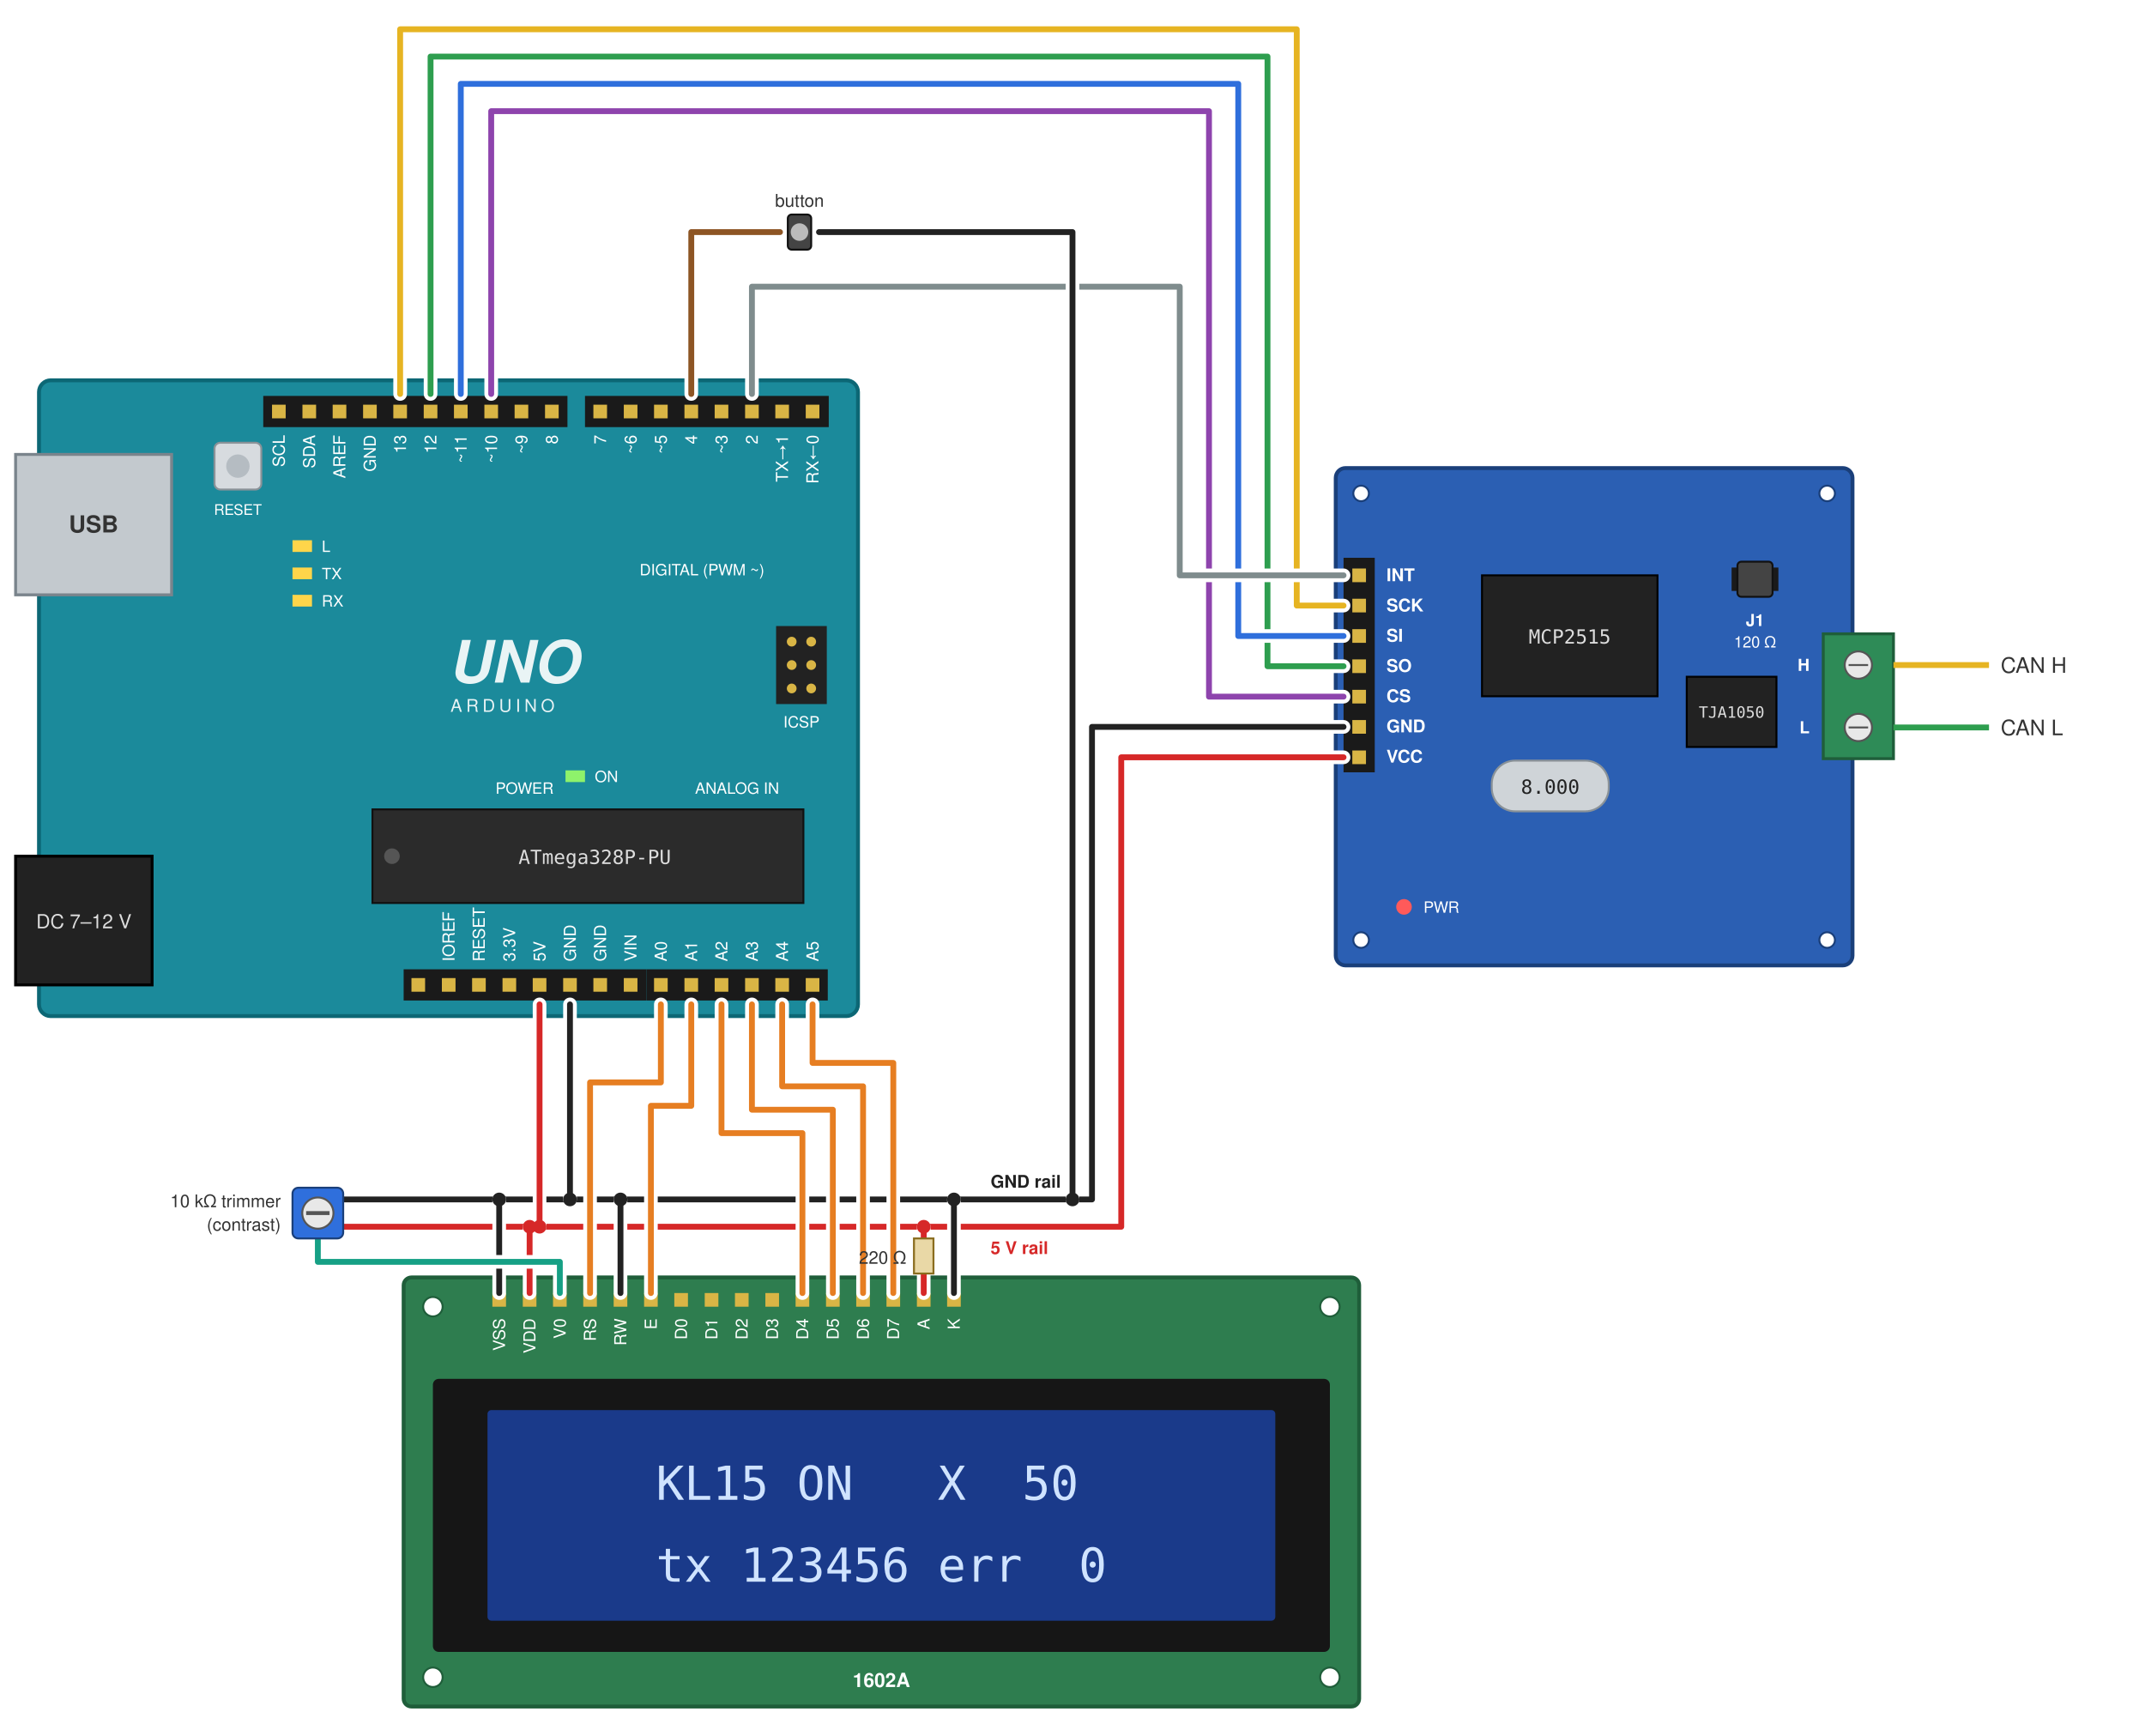
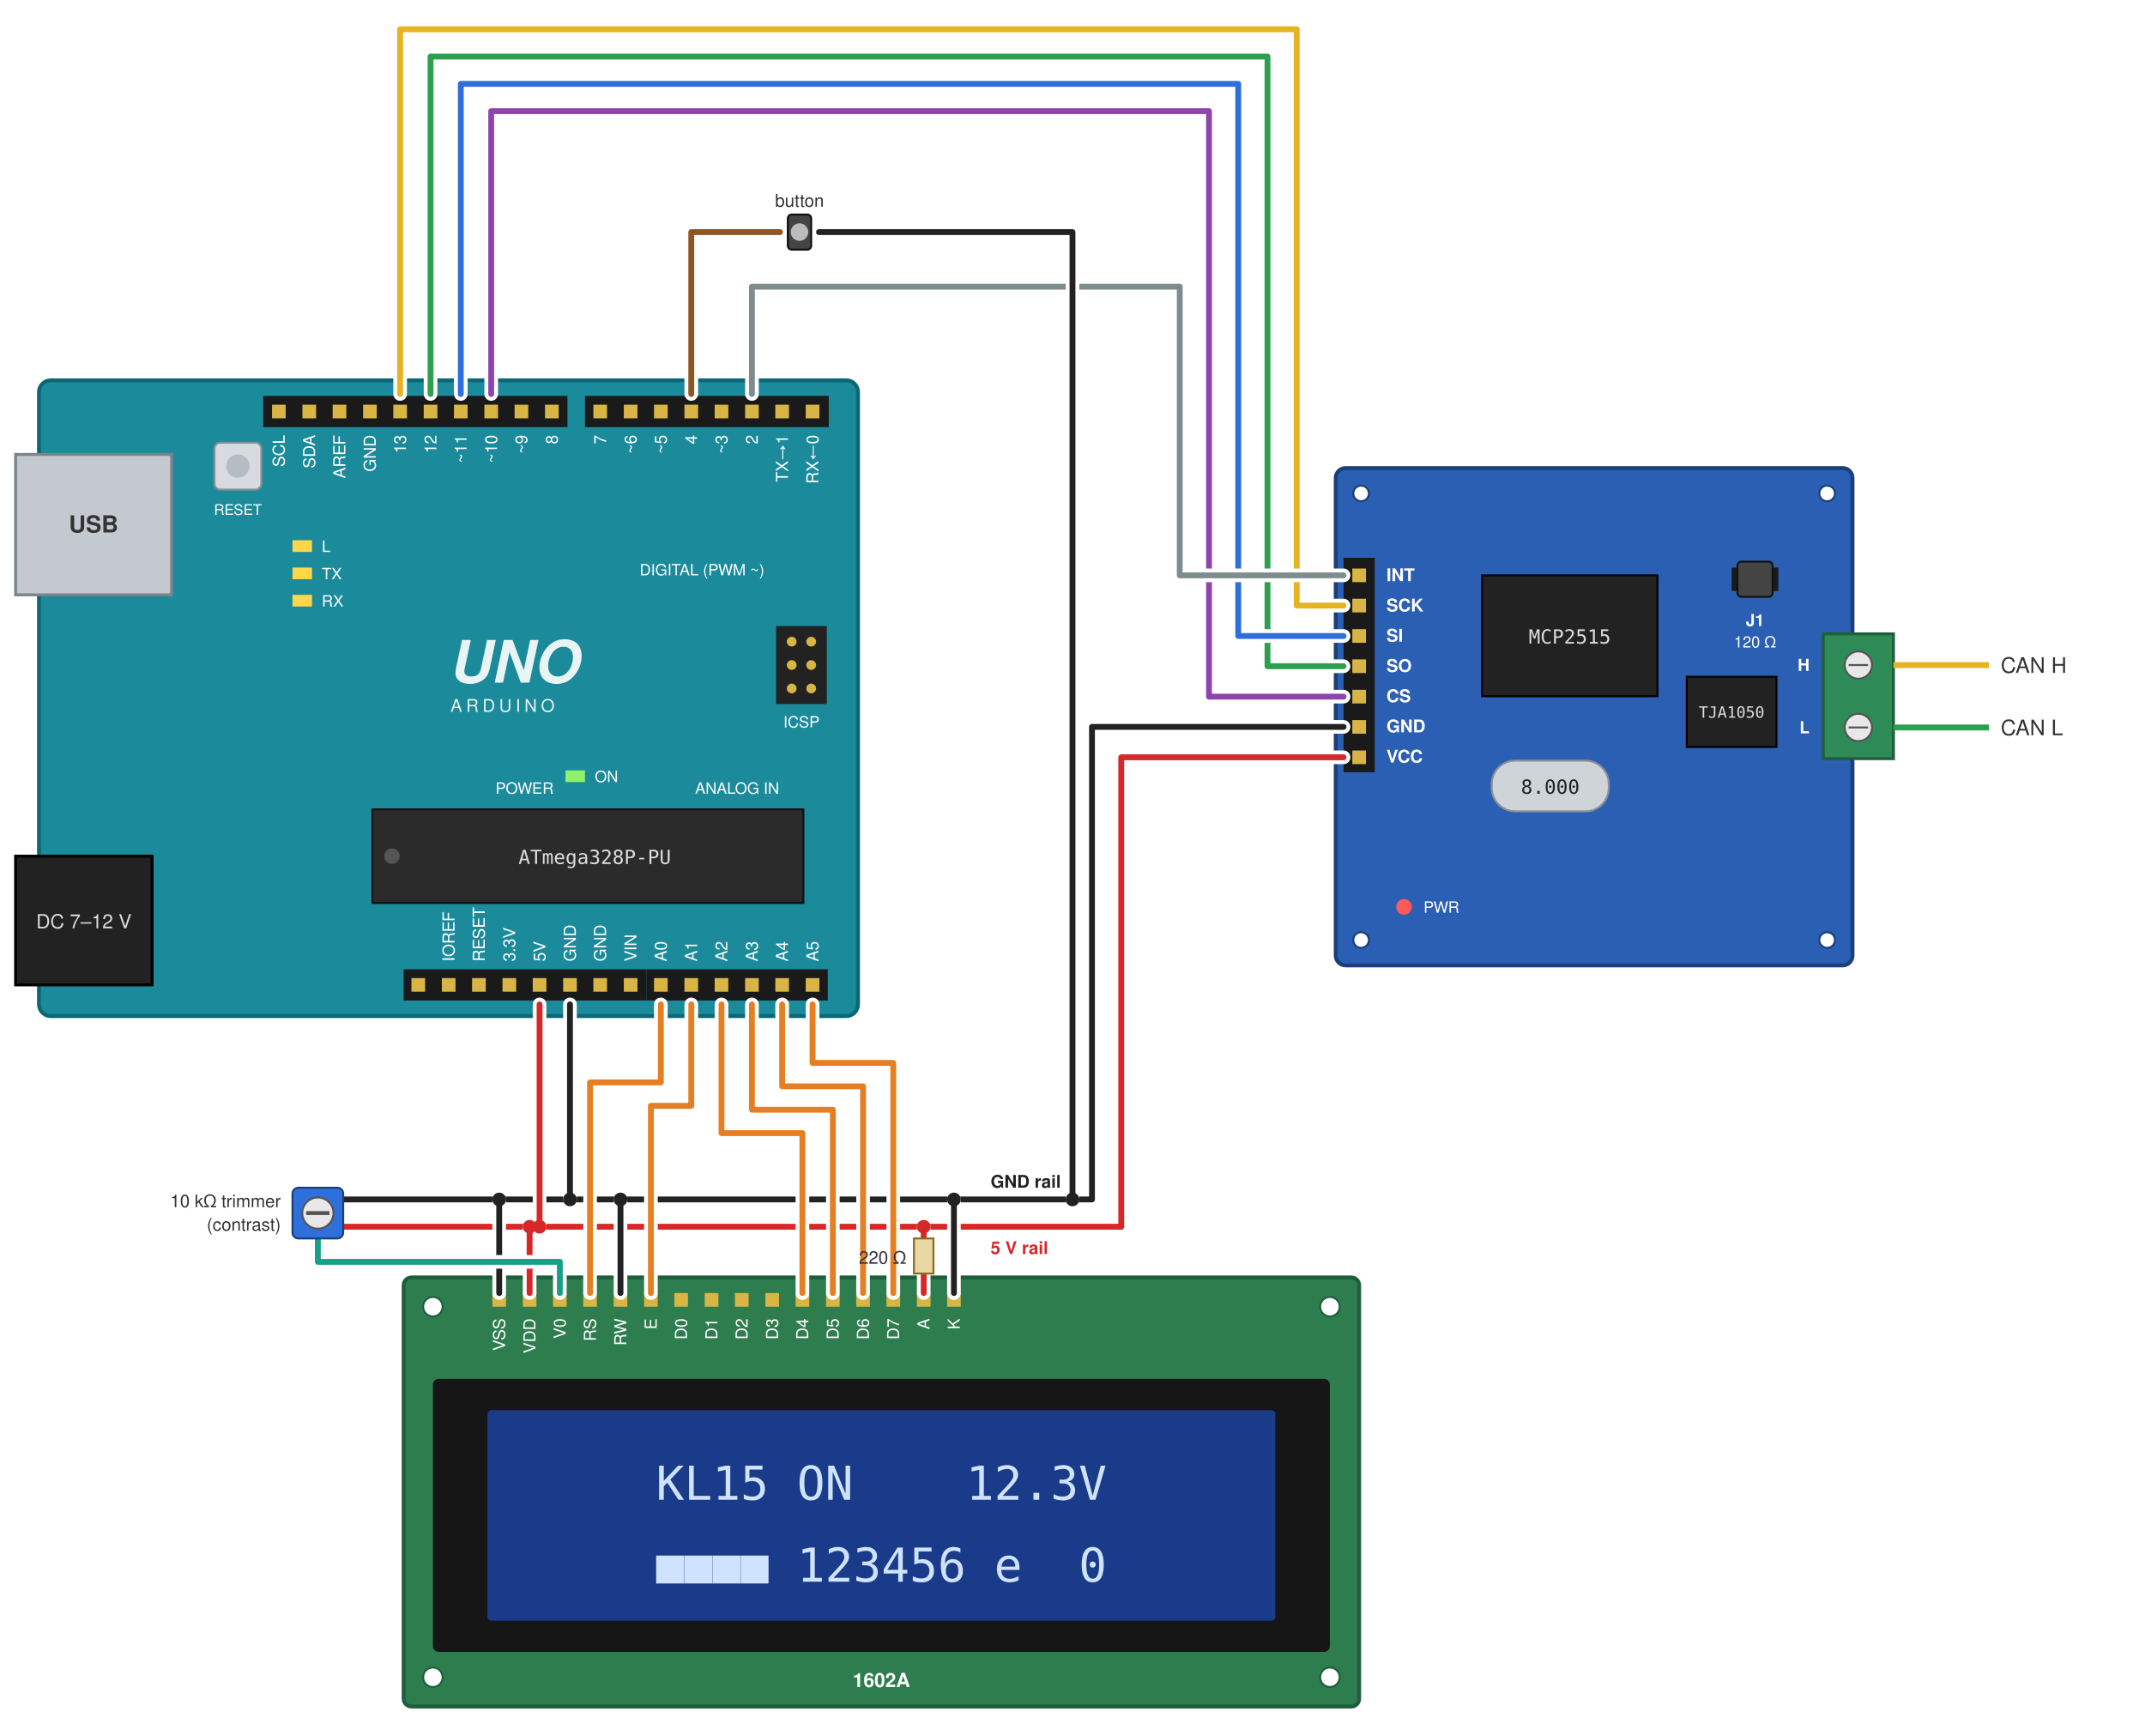
<svg xmlns="http://www.w3.org/2000/svg" viewBox="40 45 1100 890" width="1100" height="890" font-family="Helvetica, Arial, sans-serif">
  <rect width="1180" height="1060" fill="#ffffff" />
  <g id="uno">
    <rect x="60" y="240" width="420" height="326" rx="6" fill="#1b8a9b" stroke="#0c6775" stroke-width="2" />
    <rect x="48" y="278" width="80" height="72" fill="#c3c9ce" stroke="#7a848c" stroke-width="1.5" />
    <text x="88" y="318" font-size="12" font-weight="bold" text-anchor="middle" fill="#333">USB</text>
    <rect x="48" y="484" width="70" height="66" fill="#222" stroke="#000" stroke-width="1.5" />
    <text x="83" y="521" font-size="10" text-anchor="middle" fill="#ddd">DC 7–12 V</text>
    <rect x="150" y="272" width="24" height="24" rx="3" fill="#d7dbdf" stroke="#8a9298" />
    <circle cx="162" cy="284" r="6" fill="#b5bcc2" />
    <text x="162" y="309" font-size="7.5" text-anchor="middle" fill="#fff">RESET</text>
    <rect x="190" y="322" width="10" height="6" fill="#ffd54a" />
    <text x="205" y="328" font-size="8" fill="#fff">L</text>
    <rect x="190" y="336" width="10" height="6" fill="#ffd54a" />
    <text x="205" y="342" font-size="8" fill="#fff">TX</text>
    <rect x="190" y="350" width="10" height="6" fill="#ffd54a" />
    <text x="205" y="356" font-size="8" fill="#fff">RX</text>
    <rect x="330" y="440" width="10" height="6" fill="#8ef26b" />
    <text x="345" y="446" font-size="8" fill="#fff">ON</text>
    <text x="270" y="395" font-size="30" font-style="italic" font-weight="bold" fill="#fff" opacity="0.9">UNO</text>
    <text x="271" y="410" font-size="9" fill="#fff" opacity="0.9" letter-spacing="2">ARDUINO</text>
    <rect x="231" y="460" width="221" height="48" fill="#2b2b2b" stroke="#111" />
    <circle cx="241" cy="484" r="4" fill="#555" />
    <text x="345" y="488" font-size="10" font-family="monospace" text-anchor="middle" fill="#ddd">ATmega328P-PU</text>
    <rect x="438" y="366" width="26" height="40" fill="#222" />
    <g fill="#d9b545">
      <circle cx="446" cy="374" r="2.5" />
      <circle cx="456" cy="374" r="2.5" />
      <circle cx="446" cy="386" r="2.5" />
      <circle cx="456" cy="386" r="2.5" />
      <circle cx="446" cy="398" r="2.5" />
      <circle cx="456" cy="398" r="2.5" />
    </g>
    <text x="451" y="418" font-size="8" text-anchor="middle" fill="#fff">ICSP</text>
    <text x="400" y="340" font-size="8" fill="#fff" text-anchor="middle">DIGITAL (PWM ~)</text>
    <text x="309" y="452" font-size="8" fill="#fff" text-anchor="middle">POWER</text>
    <text x="418" y="452" font-size="8" fill="#fff" text-anchor="middle">ANALOG IN</text>
    <rect x="175" y="248" width="156" height="16" fill="#1a1a1a" />
    <rect x="340" y="248" width="125" height="16" fill="#1a1a1a" />
    <g fill="#d9b545">
      <rect x="179.5" y="252.5" width="7" height="7" />
      <rect x="195.1" y="252.5" width="7" height="7" />
      <rect x="210.6" y="252.5" width="7" height="7" />
      <rect x="226.2" y="252.5" width="7" height="7" />
      <rect x="241.7" y="252.5" width="7" height="7" />
      <rect x="257.3" y="252.5" width="7" height="7" />
      <rect x="272.8" y="252.5" width="7" height="7" />
      <rect x="288.4" y="252.5" width="7" height="7" />
      <rect x="303.9" y="252.5" width="7" height="7" />
      <rect x="319.5" y="252.5" width="7" height="7" />
      <rect x="344.3" y="252.5" width="7" height="7" />
      <rect x="359.9" y="252.5" width="7" height="7" />
      <rect x="375.4" y="252.5" width="7" height="7" />
      <rect x="391" y="252.5" width="7" height="7" />
      <rect x="406.5" y="252.5" width="7" height="7" />
      <rect x="422.1" y="252.5" width="7" height="7" />
      <rect x="437.6" y="252.5" width="7" height="7" />
      <rect x="453.2" y="252.5" width="7" height="7" />
    </g>
    <g font-size="8.5" fill="#fff" text-anchor="end">
      <text transform="translate(186,268) rotate(-90)">SCL</text>
      <text transform="translate(201.6,268) rotate(-90)">SDA</text>
      <text transform="translate(217.1,268) rotate(-90)">AREF</text>
      <text transform="translate(232.7,268) rotate(-90)">GND</text>
      <text transform="translate(248.2,268) rotate(-90)">13</text>
      <text transform="translate(263.8,268) rotate(-90)">12</text>
      <text transform="translate(279.3,268) rotate(-90)">~11</text>
      <text transform="translate(294.9,268) rotate(-90)">~10</text>
      <text transform="translate(310.4,268) rotate(-90)">~9</text>
      <text transform="translate(326,268) rotate(-90)">8</text>
      <text transform="translate(350.8,268) rotate(-90)">7</text>
      <text transform="translate(366.4,268) rotate(-90)">~6</text>
      <text transform="translate(381.9,268) rotate(-90)">~5</text>
      <text transform="translate(397.5,268) rotate(-90)">4</text>
      <text transform="translate(413,268) rotate(-90)">~3</text>
      <text transform="translate(428.6,268) rotate(-90)">2</text>
      <text transform="translate(444.1,268) rotate(-90)">TX→1</text>
      <text transform="translate(459.7,268) rotate(-90)">RX←0</text>
    </g>
    <rect x="247" y="542" width="124.5" height="16" fill="#1a1a1a" />
    <rect x="371.5" y="542" width="93" height="16" fill="#1a1a1a" />
    <g fill="#d9b545">
      <rect x="251" y="546.5" width="7" height="7" />
      <rect x="266.6" y="546.5" width="7" height="7" />
      <rect x="282.1" y="546.5" width="7" height="7" />
      <rect x="297.7" y="546.5" width="7" height="7" />
      <rect x="313.2" y="546.5" width="7" height="7" />
      <rect x="328.8" y="546.5" width="7" height="7" />
      <rect x="344.3" y="546.5" width="7" height="7" />
      <rect x="359.9" y="546.5" width="7" height="7" />
      <rect x="375.4" y="546.5" width="7" height="7" />
      <rect x="391" y="546.5" width="7" height="7" />
      <rect x="406.5" y="546.5" width="7" height="7" />
      <rect x="422.1" y="546.5" width="7" height="7" />
      <rect x="437.6" y="546.5" width="7" height="7" />
      <rect x="453.2" y="546.5" width="7" height="7" />
    </g>
    <g font-size="8.5" fill="#fff">
      <text transform="translate(273.1,538) rotate(-90)">IOREF</text>
      <text transform="translate(288.6,538) rotate(-90)">RESET</text>
      <text transform="translate(304.2,538) rotate(-90)">3.3V</text>
      <text transform="translate(319.7,538) rotate(-90)">5V</text>
      <text transform="translate(335.3,538) rotate(-90)">GND</text>
      <text transform="translate(350.8,538) rotate(-90)">GND</text>
      <text transform="translate(366.4,538) rotate(-90)">VIN</text>
      <text transform="translate(381.9,538) rotate(-90)">A0</text>
      <text transform="translate(397.5,538) rotate(-90)">A1</text>
      <text transform="translate(413,538) rotate(-90)">A2</text>
      <text transform="translate(428.6,538) rotate(-90)">A3</text>
      <text transform="translate(444.1,538) rotate(-90)">A4</text>
      <text transform="translate(459.7,538) rotate(-90)">A5</text>
    </g>
  </g>
  <g id="mcp2515">
    <rect x="725" y="285" width="265" height="255" rx="5" fill="#2b5fb3" stroke="#1a3f7a" stroke-width="2" />
    <g fill="#fff" stroke="#1a3f7a">
      <circle cx="738" cy="298" r="4" />
      <circle cx="977" cy="298" r="4" />
      <circle cx="738" cy="527" r="4" />
      <circle cx="977" cy="527" r="4" />
    </g>
    <rect x="729" y="331" width="16" height="110" fill="#1a1a1a" />
    <g fill="#d9b545">
      <rect x="733.5" y="336.5" width="7" height="7" />
      <rect x="733.5" y="352" width="7" height="7" />
      <rect x="733.5" y="367.6" width="7" height="7" />
      <rect x="733.5" y="383.1" width="7" height="7" />
      <rect x="733.5" y="398.7" width="7" height="7" />
      <rect x="733.5" y="414.2" width="7" height="7" />
      <rect x="733.5" y="429.8" width="7" height="7" />
    </g>
    <g font-size="9" font-weight="bold" fill="#fff">
      <text x="751" y="343">INT</text>
      <text x="751" y="358.5">SCK</text>
      <text x="751" y="374">SI</text>
      <text x="751" y="389.5">SO</text>
      <text x="751" y="405">CS</text>
      <text x="751" y="420.5">GND</text>
      <text x="751" y="436">VCC</text>
    </g>
    <rect x="800" y="340" width="90" height="62" fill="#222" stroke="#000" />
    <text x="845" y="375" font-size="10" font-family="monospace" fill="#ddd" text-anchor="middle">MCP2515</text>
    <rect x="905" y="392" width="46" height="36" fill="#222" stroke="#000" />
    <text x="928" y="413" font-size="8" font-family="monospace" fill="#ddd" text-anchor="middle">TJA1050</text>
    <rect x="805" y="435" width="60" height="26" rx="12" fill="#cfd4d8" stroke="#8a9298" />
    <text x="835" y="452" font-size="10" font-family="monospace" fill="#222" text-anchor="middle">8.000</text>
    <rect x="928" y="336" width="24" height="12" fill="#1a1a1a" />
    <rect x="931" y="333" width="18" height="18" rx="2" fill="#444" stroke="#111" />
    <text x="940" y="366" font-size="8.5" font-weight="bold" fill="#fff" text-anchor="middle">J1</text>
    <text x="940" y="377" font-size="8" fill="#fff" text-anchor="middle">120 Ω</text>
    <rect x="975" y="370" width="36" height="64" fill="#2e8b57" stroke="#1f5e3a" stroke-width="1.5" />
    <circle cx="993" cy="386" r="7" fill="#e8e8e8" stroke="#555" />
    <line x1="988" y1="386" x2="998" y2="386" stroke="#555" />
    <circle cx="993" cy="418" r="7" fill="#e8e8e8" stroke="#555" />
    <line x1="988" y1="418" x2="998" y2="418" stroke="#555" />
    <text x="968" y="389" font-size="8.5" font-weight="bold" fill="#fff" text-anchor="end">H</text>
    <text x="968" y="421" font-size="8.5" font-weight="bold" fill="#fff" text-anchor="end">L</text>
    <circle cx="760" cy="510" r="4" fill="#ff5a5a" />
    <text x="770" y="513" font-size="8" fill="#fff">PWR</text>
  </g>
  <path d="M1011,386 H1060" stroke="#e6b422" stroke-width="3" fill="none" />
  <text x="1066" y="390" font-size="11" fill="#333">CAN H</text>
  <path d="M1011,418 H1060" stroke="#2e9e4f" stroke-width="3" fill="none" />
  <text x="1066" y="422" font-size="11" fill="#333">CAN L</text>
  <g id="lcd">
    <rect x="247" y="700" width="490" height="220" rx="4" fill="#2e7d4f" stroke="#1f5e3a" stroke-width="2" />
    <g fill="#fff" stroke="#1f5e3a">
      <circle cx="262" cy="715" r="5" />
      <circle cx="722" cy="715" r="5" />
      <circle cx="262" cy="905" r="5" />
      <circle cx="722" cy="905" r="5" />
    </g>
    <g fill="#d9b545">
      <rect x="292.5" y="708" width="7" height="7" />
      <rect x="308.1" y="708" width="7" height="7" />
      <rect x="323.6" y="708" width="7" height="7" />
      <rect x="339.1" y="708" width="7" height="7" />
      <rect x="354.7" y="708" width="7" height="7" />
      <rect x="370.3" y="708" width="7" height="7" />
      <rect x="385.8" y="708" width="7" height="7" />
      <rect x="401.4" y="708" width="7" height="7" />
      <rect x="416.9" y="708" width="7" height="7" />
      <rect x="432.5" y="708" width="7" height="7" />
      <rect x="448.0" y="708" width="7" height="7" />
      <rect x="463.6" y="708" width="7" height="7" />
      <rect x="479.1" y="708" width="7" height="7" />
      <rect x="494.6" y="708" width="7" height="7" />
      <rect x="510.2" y="708" width="7" height="7" />
      <rect x="525.7" y="708" width="7" height="7" />
    </g>
    <g font-size="8.5" fill="#fff" text-anchor="end">
      <text transform="translate(299.0,721) rotate(-90)">VSS</text>
      <text transform="translate(314.6,721) rotate(-90)">VDD</text>
      <text transform="translate(330.1,721) rotate(-90)">V0</text>
      <text transform="translate(345.6,721) rotate(-90)">RS</text>
      <text transform="translate(361.2,721) rotate(-90)">RW</text>
      <text transform="translate(376.8,721) rotate(-90)">E</text>
      <text transform="translate(392.3,721) rotate(-90)">D0</text>
      <text transform="translate(407.9,721) rotate(-90)">D1</text>
      <text transform="translate(423.4,721) rotate(-90)">D2</text>
      <text transform="translate(439.0,721) rotate(-90)">D3</text>
      <text transform="translate(454.5,721) rotate(-90)">D4</text>
      <text transform="translate(470.1,721) rotate(-90)">D5</text>
      <text transform="translate(485.6,721) rotate(-90)">D6</text>
      <text transform="translate(501.1,721) rotate(-90)">D7</text>
      <text transform="translate(516.7,721) rotate(-90)">A</text>
      <text transform="translate(532.2,721) rotate(-90)">K</text>
    </g>
    <rect x="262" y="752" width="460" height="140" rx="3" fill="#161616" />
    <rect x="290" y="768" width="404" height="108" rx="2" fill="#1a3a8a" />
-     <text x="492" y="814" font-size="24" font-family="monospace" fill="#cfe3ff" text-anchor="middle" xml:space="preserve">KL15 ON   X  50 </text>
-     <text x="492" y="856" font-size="24" font-family="monospace" fill="#cfe3ff" text-anchor="middle" xml:space="preserve">tx 123456 err  0</text>
+     <text x="492" y="814" font-size="24" font-family="monospace" fill="#cfe3ff" text-anchor="middle" xml:space="preserve">KL15 ON    12.3V</text>
+     <text x="492" y="856" font-size="24" font-family="monospace" fill="#cfe3ff" text-anchor="middle" xml:space="preserve">■■■■ 123456 e  0</text>
    <text x="492" y="910" font-size="10" font-weight="bold" fill="#fff" text-anchor="middle">1602A</text>
  </g>
  <g fill="none" stroke-linejoin="round" stroke-linecap="round">
    <path d="M216,660 H600 V417.7 H729" stroke="#fff" stroke-width="7" />
    <path d="M216,660 H600 V417.7 H729" stroke="#222" stroke-width="3" />
    <path d="M216,674 H615 V433.3 H729" stroke="#fff" stroke-width="7" />
    <path d="M216,674 H615 V433.3 H729" stroke="#d62828" stroke-width="3" />
    <path d="M245.2,247 V60 H705 V355.5 H729" stroke="#fff" stroke-width="7" />
    <path d="M245.2,247 V60 H705 V355.5 H729" stroke="#e6b422" stroke-width="3" />
    <path d="M260.8,247 V74 H690 V386.6 H729" stroke="#fff" stroke-width="7" />
    <path d="M260.8,247 V74 H690 V386.6 H729" stroke="#2e9e4f" stroke-width="3" />
    <path d="M276.3,247 V88 H675 V371.1 H729" stroke="#fff" stroke-width="7" />
    <path d="M276.3,247 V88 H675 V371.1 H729" stroke="#2f6fdc" stroke-width="3" />
    <path d="M291.9,247 V102 H660 V402.2 H729" stroke="#fff" stroke-width="7" />
    <path d="M291.9,247 V102 H660 V402.2 H729" stroke="#8e44ad" stroke-width="3" />
    <path d="M425.6,247 V192 H645 V340 H729" stroke="#fff" stroke-width="7" />
    <path d="M425.6,247 V192 H645 V340 H729" stroke="#7f8c8d" stroke-width="3" />
    <path d="M394.5,247 V164 H440" stroke="#fff" stroke-width="7" />
    <path d="M394.5,247 V164 H440" stroke="#8d5524" stroke-width="3" />
    <path d="M460,164 H590 V660" stroke="#fff" stroke-width="7" />
    <path d="M460,164 H590 V660" stroke="#222" stroke-width="3" />
    <path d="M332.3,560 V660" stroke="#fff" stroke-width="7" />
    <path d="M332.3,560 V660" stroke="#222" stroke-width="3" />
    <path d="M316.7,560 V674" stroke="#fff" stroke-width="7" />
    <path d="M316.7,560 V674" stroke="#d62828" stroke-width="3" />
    <path d="M296.0,660 V708" stroke="#fff" stroke-width="7" />
    <path d="M296.0,660 V708" stroke="#222" stroke-width="3" />
    <path d="M358.2,660 V708" stroke="#fff" stroke-width="7" />
    <path d="M358.2,660 V708" stroke="#222" stroke-width="3" />
    <path d="M529.2,660 V708" stroke="#fff" stroke-width="7" />
    <path d="M529.2,660 V708" stroke="#222" stroke-width="3" />
    <path d="M311.6,674 V708" stroke="#fff" stroke-width="7" />
    <path d="M311.6,674 V708" stroke="#d62828" stroke-width="3" />
    <path d="M513.7,674 V680 M513.7,698 V708" stroke="#fff" stroke-width="7" />
    <path d="M513.7,674 V680 M513.7,698 V708" stroke="#d62828" stroke-width="3" />
    <path d="M203,680 V692 H327.1 V708" stroke="#fff" stroke-width="7" />
    <path d="M203,680 V692 H327.1 V708" stroke="#16a085" stroke-width="3" />
    <path d="M378.9,560 V600 H342.6 V708" stroke="#fff" stroke-width="7" />
    <path d="M378.9,560 V600 H342.6 V708" stroke="#e67e22" stroke-width="3" />
    <path d="M394.5,560 V612 H373.8 V708" stroke="#fff" stroke-width="7" />
    <path d="M394.5,560 V612 H373.8 V708" stroke="#e67e22" stroke-width="3" />
    <path d="M456.7,560 V590 H498.1 V708" stroke="#fff" stroke-width="7" />
    <path d="M456.7,560 V590 H498.1 V708" stroke="#e67e22" stroke-width="3" />
    <path d="M441.1,560 V602 H482.6 V708" stroke="#fff" stroke-width="7" />
    <path d="M441.1,560 V602 H482.6 V708" stroke="#e67e22" stroke-width="3" />
    <path d="M425.6,560 V614 H467.1 V708" stroke="#fff" stroke-width="7" />
    <path d="M425.6,560 V614 H467.1 V708" stroke="#e67e22" stroke-width="3" />
    <path d="M410,560 V626 H451.5 V708" stroke="#fff" stroke-width="7" />
    <path d="M410,560 V626 H451.5 V708" stroke="#e67e22" stroke-width="3" />
  </g>
  <circle cx="590" cy="660" r="3.5" fill="#222" />
  <circle cx="332.3" cy="660" r="3.5" fill="#222" />
  <circle cx="296.0" cy="660" r="3.5" fill="#222" />
  <circle cx="358.2" cy="660" r="3.5" fill="#222" />
  <circle cx="529.2" cy="660" r="3.5" fill="#222" />
  <circle cx="316.7" cy="674" r="3.5" fill="#d62828" />
  <circle cx="311.6" cy="674" r="3.5" fill="#d62828" />
  <circle cx="513.7" cy="674" r="3.5" fill="#d62828" />
  <rect x="444" y="155" width="12" height="18" rx="2" fill="#444" stroke="#111" />
  <circle cx="450" cy="164" r="4.5" fill="#bbb" />
  <text x="450" y="151" font-size="9" fill="#333" text-anchor="middle">button</text>
  <rect x="508.7" y="680" width="10" height="18" fill="#e9d8a6" stroke="#8a6d1f" />
  <text x="504.7" y="693" font-size="9" fill="#333" text-anchor="end">220 Ω</text>
  <rect x="190" y="654" width="26" height="26" rx="3" fill="#2f6fdc" stroke="#1a3f7a" />
  <circle cx="203" cy="667" r="8" fill="#e8e8e8" stroke="#555" />
  <line x1="197" y1="667" x2="209" y2="667" stroke="#555" stroke-width="2" />
  <text x="184" y="664" font-size="9" fill="#333" text-anchor="end">10 kΩ trimmer</text>
  <text x="184" y="676" font-size="9" fill="#333" text-anchor="end">(contrast)</text>
  <text x="548" y="654" font-size="9" font-weight="bold" fill="#222">GND rail</text>
  <text x="548" y="688" font-size="9" font-weight="bold" fill="#d62828">5 V rail</text>
</svg>
